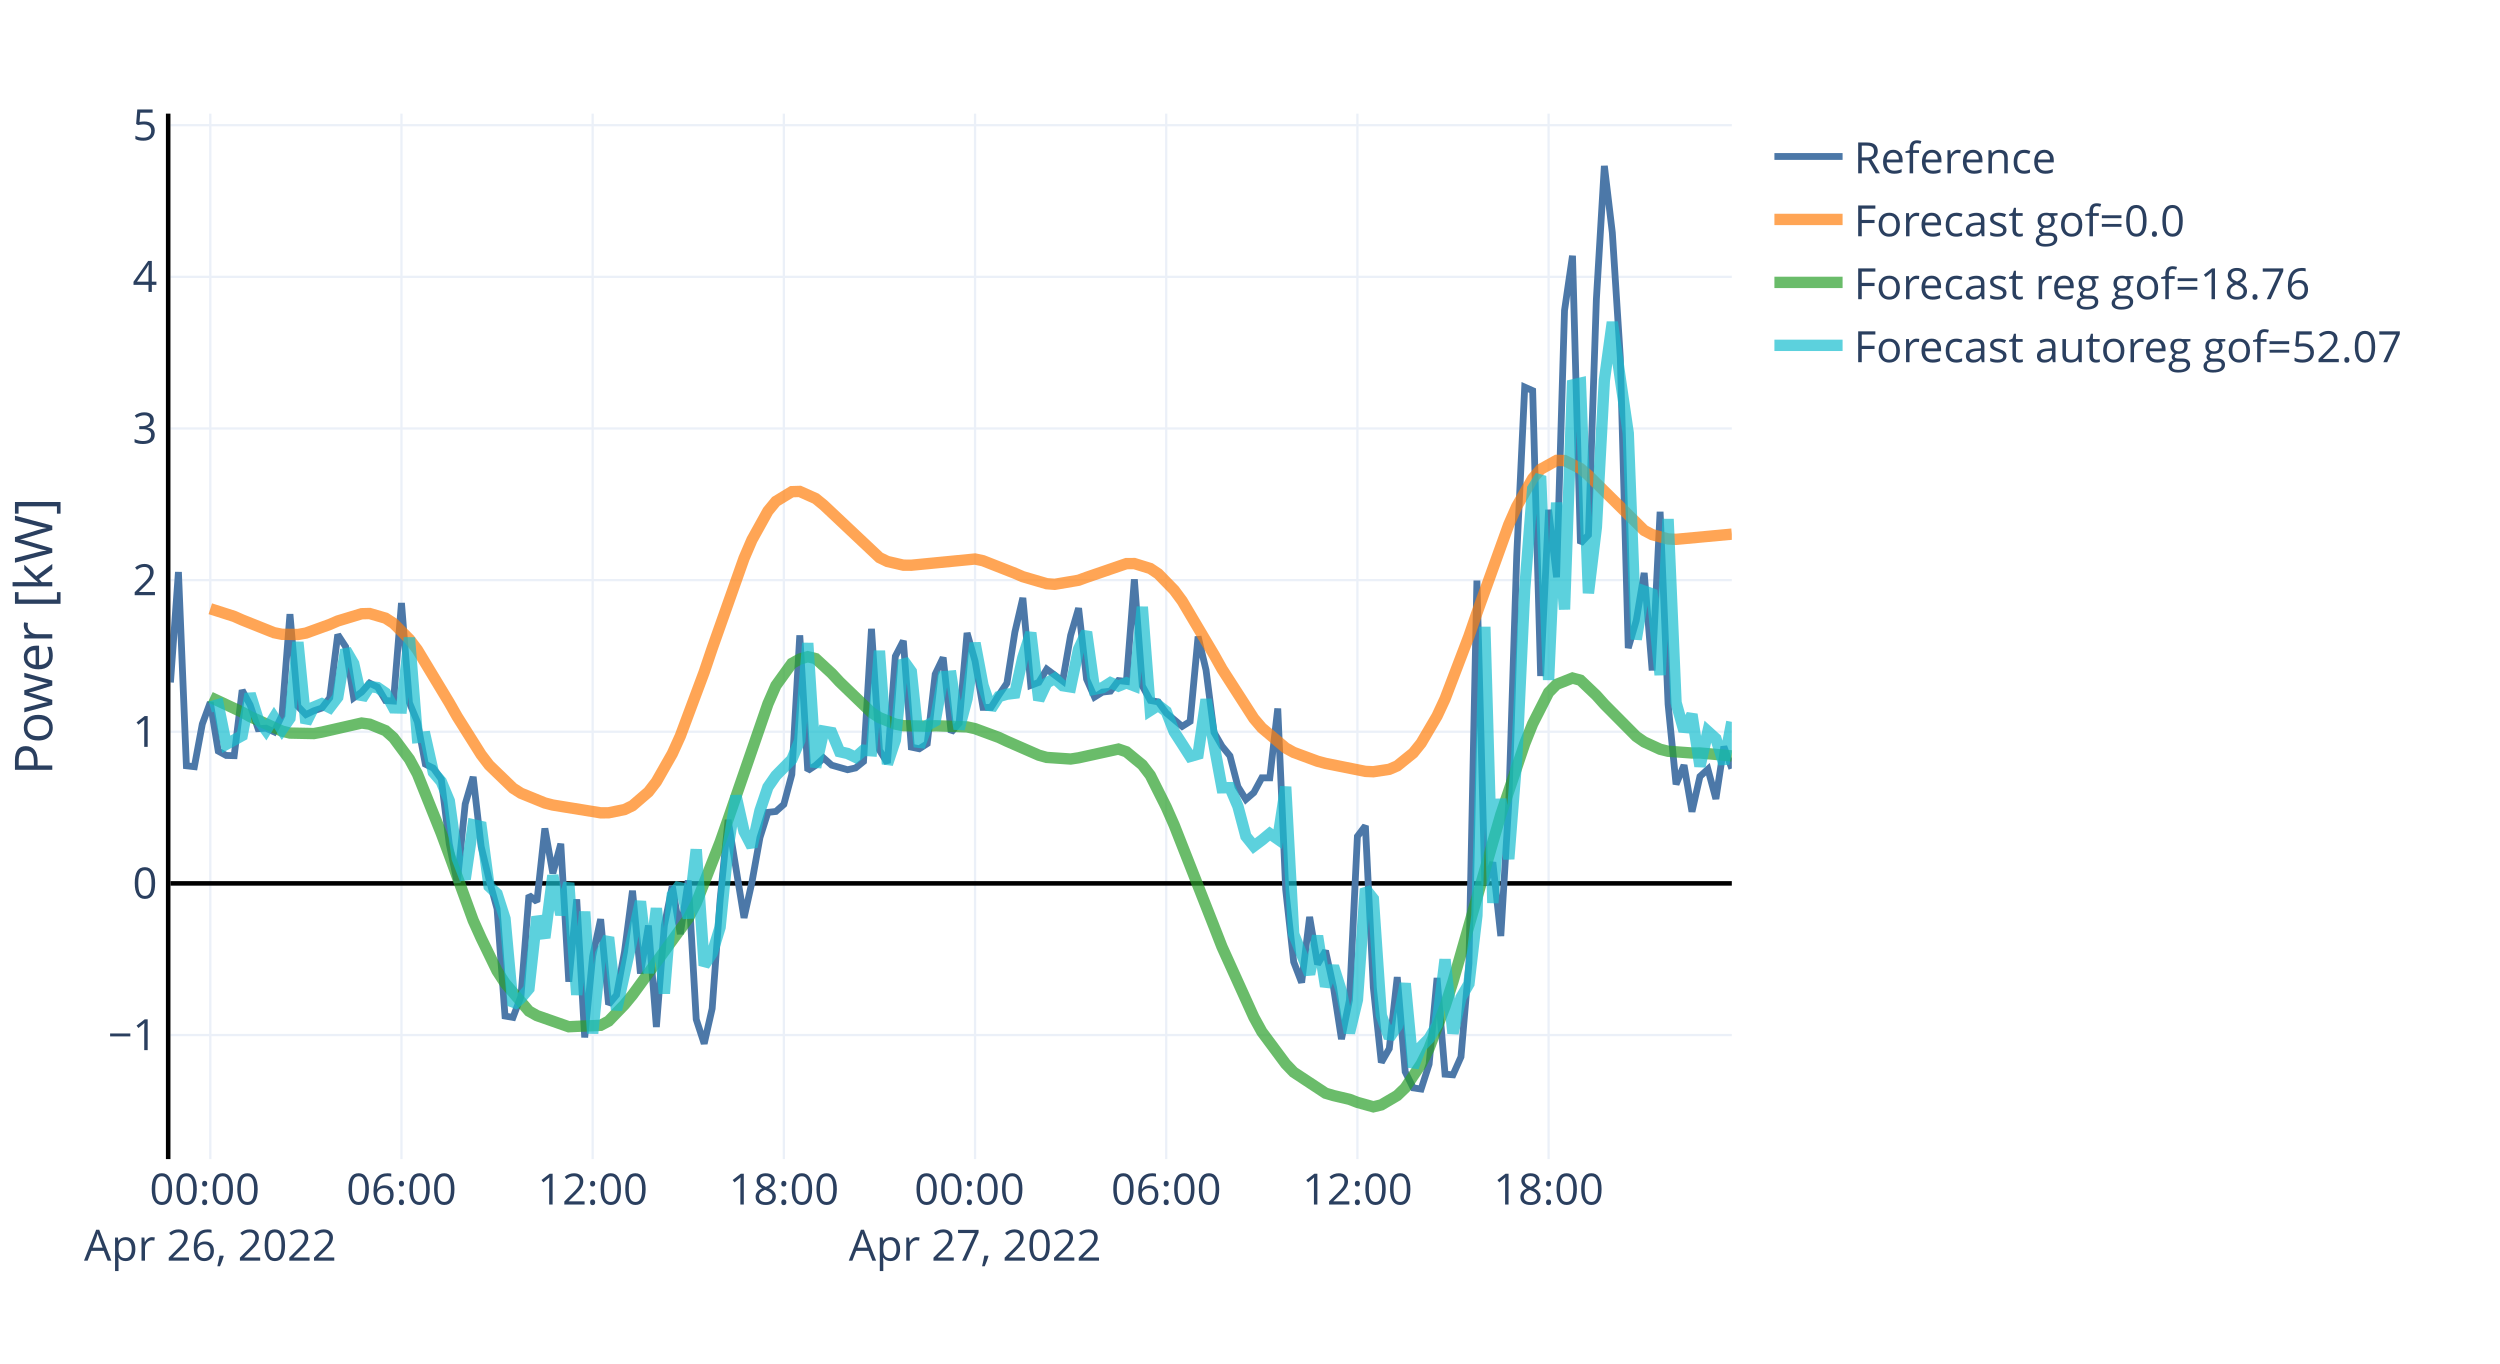
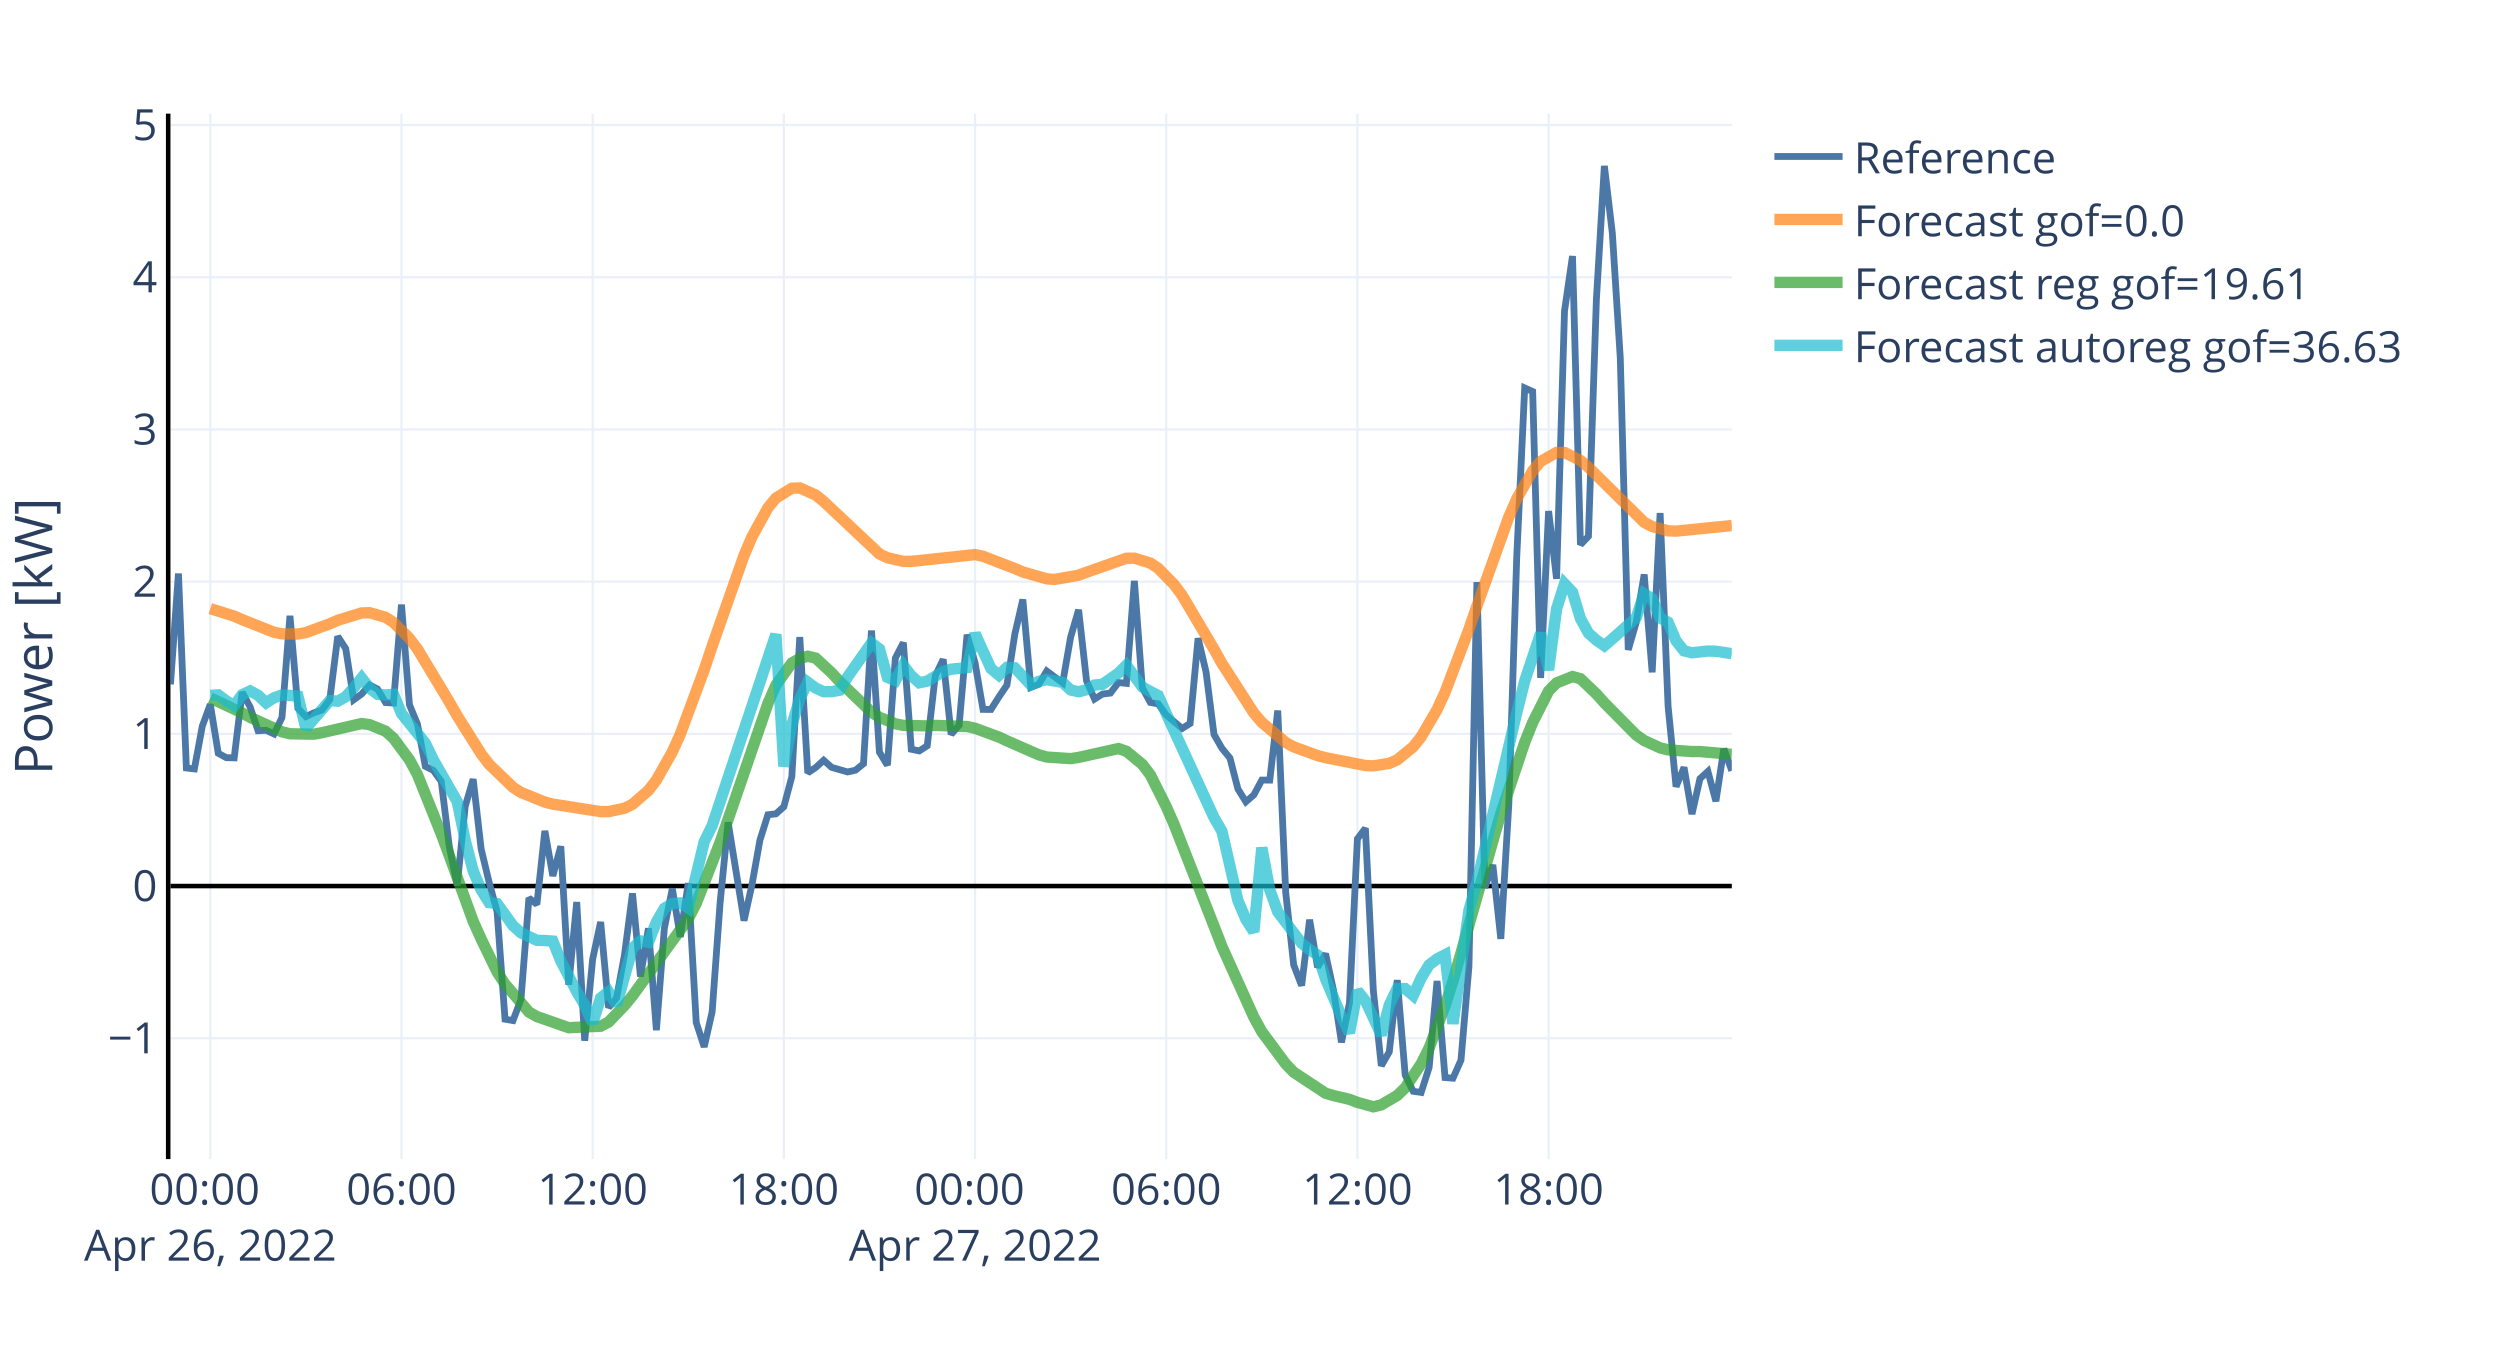
<svg xmlns="http://www.w3.org/2000/svg" class="main-svg" width="1100" height="600" viewBox="0 0 1100 600">
  <rect x="0" y="0" width="1100" height="600" style="fill: rgb(255, 255, 255); fill-opacity: 1;" />
-   <defs id="defs-ba5c24">
+   <defs id="defs-9b7481">
    <g class="clips">
-       <clipPath id="clipba5c24xyplot" class="plotclip">
+       <clipPath id="clip9b7481xyplot" class="plotclip">
        <rect width="687" height="460" />
      </clipPath>
-       <clipPath class="axesclip" id="clipba5c24x">
+       <clipPath class="axesclip" id="clip9b7481x">
        <rect x="75" y="0" width="687" height="600" />
      </clipPath>
-       <clipPath class="axesclip" id="clipba5c24y">
+       <clipPath class="axesclip" id="clip9b7481y">
        <rect x="0" y="50" width="1100" height="460" />
      </clipPath>
-       <clipPath class="axesclip" id="clipba5c24xy">
+       <clipPath class="axesclip" id="clip9b7481xy">
        <rect x="75" y="50" width="687" height="460" />
      </clipPath>
    </g>
    <g class="gradients" />
    <g class="patterns" />
  </defs>
  <g class="bglayer" />
  <g class="layer-below">
    <g class="imagelayer" />
    <g class="shapelayer" />
  </g>
  <g class="cartesianlayer">
    <g class="subplot xy">
      <g class="layer-subplot">
        <g class="shapelayer" />
        <g class="imagelayer" />
      </g>
      <g class="gridlayer">
        <g class="x">
          <path class="xgrid crisp" transform="translate(92.53,0)" d="M0,50v460" style="stroke: rgb(235, 240, 248); stroke-opacity: 1; stroke-width: 1px;" />
          <path class="xgrid crisp" transform="translate(176.65,0)" d="M0,50v460" style="stroke: rgb(235, 240, 248); stroke-opacity: 1; stroke-width: 1px;" />
          <path class="xgrid crisp" transform="translate(260.77,0)" d="M0,50v460" style="stroke: rgb(235, 240, 248); stroke-opacity: 1; stroke-width: 1px;" />
          <path class="xgrid crisp" transform="translate(344.89,0)" d="M0,50v460" style="stroke: rgb(235, 240, 248); stroke-opacity: 1; stroke-width: 1px;" />
          <path class="xgrid crisp" transform="translate(429.02,0)" d="M0,50v460" style="stroke: rgb(235, 240, 248); stroke-opacity: 1; stroke-width: 1px;" />
          <path class="xgrid crisp" transform="translate(513.14,0)" d="M0,50v460" style="stroke: rgb(235, 240, 248); stroke-opacity: 1; stroke-width: 1px;" />
          <path class="xgrid crisp" transform="translate(597.26,0)" d="M0,50v460" style="stroke: rgb(235, 240, 248); stroke-opacity: 1; stroke-width: 1px;" />
          <path class="xgrid crisp" transform="translate(681.38,0)" d="M0,50v460" style="stroke: rgb(235, 240, 248); stroke-opacity: 1; stroke-width: 1px;" />
        </g>
        <g class="y">
-           <path class="ygrid crisp" transform="translate(0,455.42)" d="M75,0h687" style="stroke: rgb(235, 240, 248); stroke-opacity: 1; stroke-width: 1px;" />
-           <path class="ygrid crisp" transform="translate(0,321.97)" d="M75,0h687" style="stroke: rgb(235, 240, 248); stroke-opacity: 1; stroke-width: 1px;" />
-           <path class="ygrid crisp" transform="translate(0,255.25)" d="M75,0h687" style="stroke: rgb(235, 240, 248); stroke-opacity: 1; stroke-width: 1px;" />
-           <path class="ygrid crisp" transform="translate(0,188.53)" d="M75,0h687" style="stroke: rgb(235, 240, 248); stroke-opacity: 1; stroke-width: 1px;" />
-           <path class="ygrid crisp" transform="translate(0,121.81)" d="M75,0h687" style="stroke: rgb(235, 240, 248); stroke-opacity: 1; stroke-width: 1px;" />
-           <path class="ygrid crisp" transform="translate(0,55.08)" d="M75,0h687" style="stroke: rgb(235, 240, 248); stroke-opacity: 1; stroke-width: 1px;" />
+           <path class="ygrid crisp" transform="translate(0,456.83)" d="M75,0h687" style="stroke: rgb(235, 240, 248); stroke-opacity: 1; stroke-width: 1px;" />
+           <path class="ygrid crisp" transform="translate(0,322.89)" d="M75,0h687" style="stroke: rgb(235, 240, 248); stroke-opacity: 1; stroke-width: 1px;" />
+           <path class="ygrid crisp" transform="translate(0,255.92)" d="M75,0h687" style="stroke: rgb(235, 240, 248); stroke-opacity: 1; stroke-width: 1px;" />
+           <path class="ygrid crisp" transform="translate(0,188.95)" d="M75,0h687" style="stroke: rgb(235, 240, 248); stroke-opacity: 1; stroke-width: 1px;" />
+           <path class="ygrid crisp" transform="translate(0,121.99)" d="M75,0h687" style="stroke: rgb(235, 240, 248); stroke-opacity: 1; stroke-width: 1px;" />
+           <path class="ygrid crisp" transform="translate(0,55.02)" d="M75,0h687" style="stroke: rgb(235, 240, 248); stroke-opacity: 1; stroke-width: 1px;" />
        </g>
      </g>
      <g class="zerolinelayer">
-         <path class="yzl zl crisp" transform="translate(0,388.69)" d="M75,0h687" style="stroke: rgb(0, 0, 0); stroke-opacity: 1; stroke-width: 2px;" />
+         <path class="yzl zl crisp" transform="translate(0,389.86)" d="M75,0h687" style="stroke: rgb(0, 0, 0); stroke-opacity: 1; stroke-width: 2px;" />
      </g>
      <path class="xlines-below" />
      <path class="ylines-below" />
      <g class="overlines-below" />
      <g class="xaxislayer-below" />
      <g class="yaxislayer-below" />
      <g class="overaxes-below" />
-       <g class="plot" transform="translate(75,50)" clip-path="url(#clipba5c24xyplot)">
+       <g class="plot" transform="translate(75,50)" clip-path="url(#clip9b7481xyplot)">
        <g class="scatterlayer mlayer">
-           <g class="trace scatter trace88eb52" style="stroke-miterlimit: 2; opacity: 1;">
-             <g class="fills" />
-             <g class="errorbars" />
-             <g class="lines">
-               <path class="js-line" d="M0,250.28L3.51,201.69L7.01,286.94L10.52,287.34L14.02,268.57L17.53,259.04L21.03,280.48L24.54,282.4L28.04,282.5L31.55,253.7L35.05,260.18L38.56,270.62L42.06,270.41L45.57,272.01L49.07,264.82L52.58,220.23L56.08,260.76L59.59,264.43L63.09,262.75L66.6,261.56L70.1,257.01L73.61,229.25L77.11,234.61L80.62,257.04L84.12,254.52L87.63,250.57L91.13,252.33L94.64,258.24L98.14,258.47L101.65,215.32L105.15,259.2L108.66,267.67L112.16,286.24L115.67,287.98L119.17,292.84L122.68,321.3L126.18,338.36L129.69,303.77L133.19,291.83L136.7,322.45L140.2,336.99L143.71,349.89L147.21,397.05L150.72,397.66L154.22,388.38L157.73,343.94L161.23,346.72L164.74,314.51L168.24,334.26L171.75,321.26L175.26,381.95L178.76,345.7L182.27,406.48L185.77,370.74L189.28,354.44L192.78,391.95L196.29,387.77L199.79,368.75L203.3,341.91L206.8,378.37L210.31,357.23L213.81,401.88L217.32,357.16L220.82,339.79L224.33,361L227.83,337.43L231.34,398.51L234.84,409.21L238.35,393.76L241.85,345.97L245.36,310.74L252.37,353.85L255.87,338.07L259.38,318.53L262.88,307.44L266.39,307.05L269.89,303.93L273.4,290.78L276.9,229.55L280.41,289.05L283.91,286.74L287.42,283.55L290.92,286.67L297.93,288.68L301.44,287.9L304.94,285.07L308.45,226.69L311.95,280L315.46,285.73L318.96,238.75L322.47,231.97L325.97,278.73L329.48,279.46L332.98,277.2L336.49,246.63L339.99,239.32L343.5,272.21L347.01,268.18L350.51,228.5L354.02,240.87L357.52,261.26L361.03,261.28L364.53,255.76L368.04,250.6L371.54,228.18L375.05,213.08L378.55,251.58L382.06,250.26L385.56,244.43L392.57,249.66L396.08,229.55L399.58,217.6L403.09,248.78L406.59,256.71L410.1,254.52L413.6,254.11L417.11,249.46L420.61,249.86L424.12,204.91L427.62,251.78L431.13,258.2L434.63,258.84L438.14,263.72L445.15,269.61L448.65,267.42L452.16,230.07L455.66,244.86L459.17,272.27L462.67,278.32L466.18,282.59L469.68,296.12L473.19,301.77L476.69,298.73L480.2,292.24L483.7,292.26L487.21,261.74L490.71,341.48L494.22,373.26L497.72,382.33L501.23,353.45L504.73,374.28L508.24,368.34L511.74,384.4L515.25,407.21L518.76,390.03L522.26,318L525.77,313.37L529.27,384.49L532.78,417.48L536.28,411.38L539.79,379.92L543.29,421.59L546.8,428.67L550.3,429.18L553.81,418.25L557.31,380.31L560.82,422.64L564.32,422.92L567.83,415.02L571.33,373.99L574.84,205.44L578.34,339.37L581.85,329.41L585.35,361.85L588.86,303.2L592.36,194.5L595.87,120.34L599.37,121.89L602.88,247.45L606.38,174.31L609.89,203.99L613.39,86.6L616.9,62.53L620.4,189.06L623.91,185.39L627.41,81.63L630.92,23L634.42,52.37L637.93,107.29L641.43,235.14L644.94,223.09L648.44,202.09L651.95,245L655.45,175.18L658.96,259.87L662.46,295.11L665.97,286.67L669.47,307.14L672.98,291.63L676.48,288.45L679.99,301.52L683.49,278.5L687,288.16" style="vector-effect: non-scaling-stroke; fill: none; stroke: rgb(76, 120, 168); stroke-opacity: 1; stroke-width: 3px; opacity: 1;" />
-             </g>
-             <g class="points" />
-             <g class="text" />
-           </g>
-           <g class="trace scatter tracec58c56" style="stroke-miterlimit: 2; opacity: 1;">
-             <g class="fills" />
-             <g class="errorbars" />
-             <g class="lines">
-               <path class="js-line" d="M17.53,217.85L28.04,221.22L31.55,222.78L45.57,228.38L49.07,229.09L56.08,229.18L59.59,228.56L70.1,224.76L73.61,223.23L84.12,220.04L87.63,219.95L94.64,221.99L98.14,224.26L105.15,231.28L108.66,235.94L122.68,259.19L126.18,265.34L136.7,282.04L140.2,286.63L150.72,296.79L154.22,299.03L164.74,303.32L168.24,304.22L189.28,307.65L192.78,307.63L199.79,306.2L203.3,304.5L210.31,298.46L213.81,293.93L220.82,281.61L224.33,273.87L234.84,245.72L238.35,235.33L252.37,195.66L255.87,187.52L262.88,174.88L266.39,170.61L273.4,166.34L276.9,166.23L283.91,169.37L287.42,172.23L311.95,195.34L315.46,197.05L322.47,198.67L325.97,198.7L354.02,195.97L357.52,196.72L371.54,202.23L375.05,203.75L385.56,206.83L389.07,207.1L399.58,205.31L403.09,204.02L420.61,198L424.12,197.97L431.13,200.14L434.63,202.48L441.64,209.67L445.15,214.41L459.17,238.08L462.67,244.35L476.69,266.14L480.2,270.27L490.71,279.12L494.22,281.06L504.73,284.95L508.24,285.89L525.77,289.41L529.27,289.57L536.28,288.5L539.79,286.99L546.8,281.33L550.3,276.98L557.31,265.04L560.82,257.49L571.33,229.91L574.84,219.72L588.86,180.8L592.36,172.85L599.37,160.57L602.88,156.48L609.89,152.58L613.39,152.65L620.4,156.13L623.91,159.16L648.44,183.39L651.95,185.24L658.96,187.14L662.46,187.31L687,185.02" style="vector-effect: non-scaling-stroke; fill: none; stroke: rgb(255, 127, 14); stroke-opacity: 0.7; stroke-width: 5px; opacity: 1;" />
-             </g>
-             <g class="points" />
-             <g class="text" />
-           </g>
-           <g class="trace scatter traceed1364" style="stroke-miterlimit: 2; opacity: 1;">
-             <g class="fills" />
-             <g class="errorbars" />
-             <g class="lines">
-               <path class="js-line" d="M17.53,256.77L31.55,263.35L35.05,265.3L49.07,271.69L52.58,272.55L63.09,272.77L66.6,272.13L84.12,268.13L87.63,268.63L94.64,271.49L98.14,274.61L105.15,284.05L108.66,290.54L119.17,316.7L122.68,326.16L133.19,354.96L136.7,362.75L143.71,377.21L147.21,382.58L157.73,394.88L161.23,396.86L175.26,401.77L178.76,401.6L189.28,401.14L192.78,399.29L199.79,392.02L203.3,387.76L227.83,354.1L231.34,347.33L241.85,320.52L245.36,310.51L262.88,259.71L266.39,251.66L273.4,241.92L276.9,239.98L280.41,238.95L283.91,239.8L290.92,246.25L294.43,250.03L308.45,263.52L311.95,265.75L318.96,268.61L322.47,269.31L332.98,269.53L336.49,269.33L350.51,269.84L354.02,270.61L364.53,274.49L368.04,276.14L382.06,282.28L385.56,283.26L396.08,283.97L399.58,283.44L417.11,279.59L420.61,280.78L427.62,286.55L431.13,291.14L438.14,305.11L441.64,313.06L459.17,357.63L462.67,366.6L476.69,397.57L480.2,403.97L490.71,418.11L494.22,421.77L508.24,431.01L511.74,432.05L518.76,433.7L522.26,435.04L529.27,437L532.78,436.15L539.79,432.03L543.29,428.67L550.3,418.17L553.81,411.21L560.82,392.78L564.32,381.85L581.85,320.52L585.35,308.46L595.87,277.24L599.37,268.5L606.38,254.7L609.89,251.13L616.9,248.34L620.4,249.29L627.41,255.98L630.92,259.9L644.94,274.03L648.44,276.45L655.45,279.67L658.96,280.55L669.47,281.32L672.98,281.31L687,282.59" style="vector-effect: non-scaling-stroke; fill: none; stroke: rgb(44, 160, 44); stroke-opacity: 0.7; stroke-width: 5px; opacity: 1;" />
-             </g>
-             <g class="points" />
-             <g class="text" />
-           </g>
-           <g class="trace scatter trace1a5e91" style="stroke-miterlimit: 2; opacity: 1;">
-             <g class="fills" />
-             <g class="errorbars" />
-             <g class="lines">
-               <path class="js-line" d="M17.53,261.07L21.03,260.05L24.54,277.5L31.55,273.65L35.05,255.28L38.56,266.44L42.06,271.31L45.57,265.67L49.07,271.1L52.58,266.03L56.08,232.54L59.59,268.09L63.09,261.1L66.6,259.64L70.1,261.36L73.61,256.75L77.11,235.95L80.62,241.99L84.12,257.53L87.63,252.09L91.13,252.52L94.64,254.94L98.14,261.46L101.65,261.54L105.15,230.59L108.66,274.52L112.16,274.23L115.67,289.83L119.17,293.93L122.68,302.35L126.18,327.68L129.69,336.86L133.19,312.91L136.7,313.68L140.2,340L143.71,343.27L147.21,354.21L150.72,392.37L154.22,389.19L157.73,385.02L161.23,353.37L164.74,362.63L168.24,335.21L171.75,352.46L175.26,338.53L178.76,387.73L182.27,351.12L185.77,404.7L189.28,369.6L192.78,362.45L196.29,394.31L206.8,346.63L210.31,378.12L213.81,349.63L217.32,387.15L220.82,343.78L224.33,339.18L227.83,353.88L231.34,323.74L234.84,374.82L238.35,369.41L241.85,357.98L245.36,322.96L248.86,300.19L252.37,315.81L255.87,322.57L259.38,306.7L262.88,296.34L266.39,291.28L273.4,284.17L276.9,275.8L280.41,232.97L283.91,287.58L287.42,271.71L290.92,272.32L294.43,280.74L297.93,281.53L301.44,283.21L304.94,280.1L308.45,280.35L311.95,236.36L315.46,286.2L318.96,275.63L322.47,240.52L325.97,245.47L329.48,278.56L332.98,269.15L336.49,267.21L339.99,247.76L343.5,247.47L347.01,270.75L350.51,257.42L354.02,232.93L357.52,251.54L361.03,261.91L364.53,256.49L368.04,255.45L371.54,255.02L375.05,239.31L378.55,228.43L382.06,258.03L385.56,250.51L389.07,248.5L392.57,251.71L396.08,252.27L399.58,235.59L403.09,228.1L406.59,253.27L410.1,252.59L413.6,250.36L417.11,251.88L420.61,250.45L424.12,251.8L427.62,217.05L431.13,262.58L434.63,260.35L438.14,263.04L441.64,271.95L445.15,277.38L448.65,282.84L452.16,281.83L455.66,257.77L459.17,277.68L462.67,296.63L466.18,296.57L469.68,304.77L473.19,317.97L476.69,322.31L480.2,319.69L483.7,316.79L487.21,319.23L490.71,296.19L494.22,360.99L501.23,378.63L504.73,361.81L508.24,384.02L511.74,375.15L515.25,386.27L518.76,404.48L522.26,389.94L525.77,341.08L529.27,345.48L532.78,396.73L536.28,406.63L539.79,401.46L543.29,382.71L546.8,419.59L550.3,410.52L553.81,406.94L557.31,400.91L560.82,372.15L564.32,404.68L567.83,388.93L571.33,382.89L574.84,352.79L578.34,225.8L581.85,347.29L585.35,301.59L588.86,327.97L592.36,283.7L595.87,209.38L599.37,165L602.88,159.46L606.38,249.17L609.89,171.15L613.39,218.16L616.9,119.39L620.4,118.59L623.91,211.02L627.41,181.95L630.92,117.34L634.42,91.73L637.93,116.62L641.43,140.56L644.94,231.34L648.44,210.08L651.95,211.33L655.45,247L658.96,178.38L662.46,259.1L665.97,271.67L669.47,264.35L672.98,287.18L676.48,271.81L679.99,275L683.49,286.06L687,267.61" style="vector-effect: non-scaling-stroke; fill: none; stroke: rgb(23, 190, 207); stroke-opacity: 0.7; stroke-width: 5px; opacity: 1;" />
+           <g class="trace scatter tracebe9b9e" style="stroke-miterlimit: 2; opacity: 1;">
+             <g class="fills" />
+             <g class="errorbars" />
+             <g class="lines">
+               <path class="js-line" d="M0,251.12L3.51,202.35L7.01,287.91L10.52,288.32L14.02,269.48L17.53,259.91L21.03,281.43L24.54,283.36L28.04,283.46L31.55,254.55L35.05,261.05L38.56,271.53L42.06,271.32L45.57,272.93L49.07,265.71L52.58,220.96L56.08,261.64L59.59,265.32L63.09,263.64L66.6,262.44L70.1,257.87L73.61,230.01L77.11,235.39L80.62,257.91L84.12,255.37L87.63,251.41L91.13,253.18L94.64,259.11L98.14,259.34L101.65,216.03L105.15,260.07L108.66,268.57L112.16,287.21L115.67,288.96L119.17,293.84L122.68,322.41L126.18,339.53L129.69,304.8L133.19,292.82L136.7,323.56L140.2,338.15L143.71,351.09L147.21,398.44L150.72,399.05L154.22,389.74L157.73,345.13L161.23,347.92L164.74,315.59L168.24,335.41L171.75,322.36L175.26,383.27L178.76,346.9L182.27,407.9L185.77,372.02L189.28,355.67L192.78,393.31L196.29,389.11L199.79,370.02L203.3,343.09L206.8,379.68L210.31,358.47L213.81,403.28L217.32,358.4L220.82,340.97L224.33,362.25L227.83,338.6L231.34,399.9L234.84,410.63L238.35,395.13L241.85,347.16L245.36,311.81L252.37,355.08L255.87,339.24L259.38,319.63L262.88,308.49L266.39,308.1L269.89,304.97L273.4,291.77L276.9,230.32L280.41,290.04L283.91,287.71L287.42,284.52L290.92,287.64L297.93,289.66L301.44,288.88L304.94,286.04L308.45,227.44L311.95,280.95L315.46,286.7L318.96,239.55L322.47,232.75L325.97,279.68L329.48,280.41L332.98,278.14L336.49,247.46L339.99,240.12L343.5,273.13L347.01,269.08L350.51,229.26L354.02,241.68L357.52,262.14L361.03,262.16L364.53,256.62L368.04,251.44L371.54,228.94L375.05,213.78L378.55,252.43L382.06,251.1L385.56,245.25L392.57,250.5L396.08,230.32L399.58,218.32L403.09,249.61L406.59,257.58L410.1,255.37L413.6,254.96L417.11,250.3L420.61,250.69L424.12,205.58L427.62,252.62L431.13,259.07L434.63,259.71L438.14,264.61L445.15,270.52L448.65,268.32L452.16,230.84L455.66,245.68L459.17,273.2L462.67,279.27L466.18,283.55L469.68,297.13L473.19,302.8L476.69,299.75L480.2,293.23L483.7,293.25L487.21,262.63L490.71,342.66L494.22,374.56L497.72,383.66L501.23,354.67L504.73,375.58L508.24,369.62L511.74,385.73L515.25,408.63L518.76,391.39L522.26,319.09L525.77,314.45L529.27,385.83L532.78,418.94L536.28,412.81L539.79,381.24L543.29,423.06L546.8,430.17L550.3,430.68L553.81,419.71L557.31,381.63L560.82,424.12L564.32,424.4L567.83,416.47L571.33,375.29L574.84,206.12L578.34,340.54L581.85,330.55L585.35,363.1L588.86,304.23L592.36,195.13L595.87,120.7L599.37,122.26L602.88,248.28L606.38,174.87L609.89,204.66L613.39,86.83L616.9,62.67L620.4,189.67L623.91,185.99L627.41,81.84L630.92,23L634.42,52.48L637.93,107.6L641.43,235.93L644.94,223.83L648.44,202.75L651.95,245.82L655.45,175.74L658.96,260.74L662.46,296.12L665.97,287.64L669.47,308.19L672.98,292.62L676.48,289.43L679.99,302.55L683.49,279.45L687,289.14" style="vector-effect: non-scaling-stroke; fill: none; stroke: rgb(76, 120, 168); stroke-opacity: 1; stroke-width: 3px; opacity: 1;" />
+             </g>
+             <g class="points" />
+             <g class="text" />
+           </g>
+           <g class="trace scatter trace0f761a" style="stroke-miterlimit: 2; opacity: 1;">
+             <g class="fills" />
+             <g class="errorbars" />
+             <g class="lines">
+               <path class="js-line" d="M17.53,217.79L28.04,221.1L31.55,222.65L45.57,228.2L49.07,228.9L56.08,228.97L59.59,228.33L70.1,224.48L73.61,222.94L84.12,219.69L87.63,219.59L94.64,221.61L98.14,223.87L105.15,230.89L108.66,235.54L122.68,258.82L126.18,264.98L136.7,281.69L140.2,286.28L150.72,296.43L154.22,298.67L164.74,302.92L168.24,303.81L189.28,307.13L192.78,307.1L199.79,305.62L203.3,303.89L210.31,297.8L213.81,293.23L220.82,280.83L224.33,273.04L234.84,244.72L238.35,234.28L252.37,194.38L255.87,186.19L262.88,173.45L266.39,169.15L273.4,164.82L276.9,164.69L283.91,167.8L287.42,170.65L311.95,193.73L315.46,195.42L322.47,197L325.97,197.01L354.02,194.03L357.52,194.76L371.54,200.17L375.05,201.67L385.56,204.69L389.07,204.94L399.58,203.09L403.09,201.78L420.61,195.64L424.12,195.6L431.13,197.74L434.63,200.07L441.64,207.24L445.15,211.98L459.17,235.66L462.67,241.93L476.69,263.74L480.2,267.86L490.71,276.7L494.22,278.62L504.73,282.47L508.24,283.39L525.77,286.83L529.27,286.98L536.28,285.87L539.79,284.33L546.8,278.61L550.3,274.23L557.31,262.22L560.82,254.62L571.33,226.89L574.84,216.64L588.86,177.5L592.36,169.51L599.37,157.15L602.88,153.03L609.89,149.07L613.39,149.12L620.4,152.59L623.91,155.61L648.44,179.84L651.95,181.68L658.96,183.55L662.46,183.7L687,181.23" style="vector-effect: non-scaling-stroke; fill: none; stroke: rgb(255, 127, 14); stroke-opacity: 0.7; stroke-width: 5px; opacity: 1;" />
+             </g>
+             <g class="points" />
+             <g class="text" />
+           </g>
+           <g class="trace scatter tracee5981f" style="stroke-miterlimit: 2; opacity: 1;">
+             <g class="fills" />
+             <g class="errorbars" />
+             <g class="lines">
+               <path class="js-line" d="M17.53,257.1L31.55,263.67L35.05,265.62L49.07,272L52.58,272.85L63.09,273.05L66.6,272.41L84.12,268.35L87.63,268.85L94.64,271.71L98.14,274.83L105.15,284.28L108.66,290.78L119.17,317L122.68,326.47L133.19,355.33L136.7,363.13L143.71,377.62L147.21,383L157.73,395.3L161.23,397.29L175.26,402.2L178.76,402.02L189.28,401.55L192.78,399.7L199.79,392.41L203.3,388.14L227.83,354.31L231.34,347.5L241.85,320.57L245.36,310.52L262.88,259.54L266.39,251.47L273.4,241.71L276.9,239.76L280.41,238.74L283.91,239.58L290.92,246.05L294.43,249.85L308.45,263.38L311.95,265.62L318.96,268.48L322.47,269.18L332.98,269.39L336.49,269.18L350.51,269.67L354.02,270.44L364.53,274.32L368.04,275.97L382.06,282.11L385.56,283.09L396.08,283.8L399.58,283.26L417.11,279.37L420.61,280.55L427.62,286.31L431.13,290.91L438.14,304.89L441.64,312.86L459.17,357.51L462.67,366.51L476.69,397.55L480.2,403.96L490.71,418.12L494.22,421.78L508.24,431.02L511.74,432.06L518.76,433.71L522.26,435.05L529.27,437L532.78,436.14L539.79,432.01L543.29,428.63L550.3,418.09L553.81,411.1L560.82,392.62L564.32,381.65L581.85,320.1L585.35,307.99L595.87,276.67L599.37,267.9L606.38,254.06L609.89,250.48L616.9,247.68L620.4,248.64L627.41,255.33L630.92,259.26L644.94,273.43L648.44,275.85L655.45,279.06L658.96,279.94L669.47,280.69L672.98,280.67L687,281.91" style="vector-effect: non-scaling-stroke; fill: none; stroke: rgb(44, 160, 44); stroke-opacity: 0.7; stroke-width: 5px; opacity: 1;" />
+             </g>
+             <g class="points" />
+             <g class="text" />
+           </g>
+           <g class="trace scatter traced2cf53" style="stroke-miterlimit: 2; opacity: 1;">
+             <g class="fills" />
+             <g class="errorbars" />
+             <g class="lines">
+               <path class="js-line" d="M17.53,255.98L21.03,255.74L24.54,258.37L28.04,260.53L31.55,255.66L35.05,254.01L38.56,255.91L42.06,259.24L45.57,257.02L49.07,255.78L52.58,255.98L56.08,256.34L59.59,270.4L70.1,258.24L73.61,258.53L77.11,256.57L80.62,252.69L84.12,248.32L87.63,252.77L91.13,255.5L94.64,255.79L98.14,255.51L101.65,263.93L112.16,277.06L115.67,284.31L126.18,302.71L129.69,319.73L133.19,333.19L136.7,341.56L140.2,347.14L143.71,347.58L150.72,357.3L154.22,360.45L161.23,363.73L164.74,363.84L168.24,364.08L171.75,372.83L178.76,386.35L182.27,392.27L185.77,400.2L189.28,389.11L192.78,386.38L196.29,392.07L203.3,367.22L206.8,363.99L210.31,364.61L213.81,355.7L217.32,349.64L220.82,347.56L224.33,347.27L227.83,349.54L234.84,320.39L238.35,313.26L266.39,229.11L269.89,287.23L273.4,269.01L276.9,257.54L280.41,250.18L283.91,252.75L287.42,254.36L290.92,254.33L294.43,253.71L297.93,247.86L308.45,232.92L311.95,235.55L315.46,248.02L318.96,249.46L322.47,242.72L325.97,247.31L329.48,250.42L332.98,249.7L339.99,245.5L343.5,244.44L350.51,243.74L354.02,228.79L361.03,244.16L364.53,247.06L368.04,243.66L371.54,243.84L378.55,251.36L382.06,249.78L385.56,249.06L389.07,249.66L392.57,250.29L396.08,253.59L399.58,254.37L403.09,253.47L406.59,251.41L410.1,251.09L417.11,246.18L420.61,242.7L427.62,252.27L431.13,254.24L434.63,256.03L438.14,263.95L459.17,309.75L462.67,315.77L469.68,346.24L473.19,354.51L476.69,359.95L480.2,322.97L483.7,341.52L487.21,351.2L497.72,365.03L501.23,367.84L504.73,370.2L508.24,380.72L515.25,397.16L518.76,404.45L522.26,385.98L525.77,390.34L532.78,405.35L536.28,392.24L539.79,384.91L543.29,385.01L546.8,388.01L550.3,380.31L553.81,374.56L557.31,371.91L560.82,370.1L564.32,400.44L571.33,350.5L574.84,338.23L592.36,263.58L595.87,249.68L602.88,228.65L606.38,244.76L609.89,217.94L613.39,206.85L616.9,210.55L620.4,222.16L623.91,228.56L627.41,231.66L630.92,234.12L634.42,231.12L644.94,221.76L648.44,211.22L651.95,213.41L655.45,221.91L658.96,223.8L662.46,231.96L665.97,236.37L669.47,237.22L676.48,236.45L679.99,236.55L687,237.6" style="vector-effect: non-scaling-stroke; fill: none; stroke: rgb(23, 190, 207); stroke-opacity: 0.7; stroke-width: 5px; opacity: 1;" />
            </g>
            <g class="points" />
            <g class="text" />
          </g>
        </g>
      </g>
      <g class="overplot" />
      <path class="xlines-above crisp" d="M0,0" style="fill: none;" />
      <path class="ylines-above crisp" d="M74,50V510" style="fill: none; stroke-width: 2px; stroke: rgb(0, 0, 0); stroke-opacity: 1;" />
      <g class="overlines-above" />
      <g class="xaxislayer-above">
        <g class="xtick">
          <text text-anchor="middle" x="0" y="530" transform="translate(92.53,0)" style="font-family: 'Open Sans', verdana, arial, sans-serif; font-size: 19px; fill: rgb(42, 63, 95); fill-opacity: 1; white-space: pre; opacity: 1;">
            <tspan class="line" dy="0em" x="0" y="530">00:00</tspan>
            <tspan class="line" dy="1.3em" x="0" y="530">Apr 26, 2022</tspan>
          </text>
        </g>
        <g class="xtick">
          <text text-anchor="middle" x="0" y="530" style="font-family: 'Open Sans', verdana, arial, sans-serif; font-size: 19px; fill: rgb(42, 63, 95); fill-opacity: 1; white-space: pre; opacity: 1;" transform="translate(176.65,0)">06:00</text>
        </g>
        <g class="xtick">
          <text text-anchor="middle" x="0" y="530" style="font-family: 'Open Sans', verdana, arial, sans-serif; font-size: 19px; fill: rgb(42, 63, 95); fill-opacity: 1; white-space: pre; opacity: 1;" transform="translate(260.77,0)">12:00</text>
        </g>
        <g class="xtick">
          <text text-anchor="middle" x="0" y="530" style="font-family: 'Open Sans', verdana, arial, sans-serif; font-size: 19px; fill: rgb(42, 63, 95); fill-opacity: 1; white-space: pre; opacity: 1;" transform="translate(344.89,0)">18:00</text>
        </g>
        <g class="xtick">
          <text text-anchor="middle" x="0" y="530" style="font-family: 'Open Sans', verdana, arial, sans-serif; font-size: 19px; fill: rgb(42, 63, 95); fill-opacity: 1; white-space: pre; opacity: 1;" transform="translate(429.02,0)">
            <tspan class="line" dy="0em" x="0" y="530">00:00</tspan>
            <tspan class="line" dy="1.3em" x="0" y="530">Apr 27, 2022</tspan>
          </text>
        </g>
        <g class="xtick">
          <text text-anchor="middle" x="0" y="530" style="font-family: 'Open Sans', verdana, arial, sans-serif; font-size: 19px; fill: rgb(42, 63, 95); fill-opacity: 1; white-space: pre; opacity: 1;" transform="translate(513.14,0)">06:00</text>
        </g>
        <g class="xtick">
          <text text-anchor="middle" x="0" y="530" style="font-family: 'Open Sans', verdana, arial, sans-serif; font-size: 19px; fill: rgb(42, 63, 95); fill-opacity: 1; white-space: pre; opacity: 1;" transform="translate(597.26,0)">12:00</text>
        </g>
        <g class="xtick">
          <text text-anchor="middle" x="0" y="530" style="font-family: 'Open Sans', verdana, arial, sans-serif; font-size: 19px; fill: rgb(42, 63, 95); fill-opacity: 1; white-space: pre; opacity: 1;" transform="translate(681.38,0)">18:00</text>
        </g>
      </g>
      <g class="yaxislayer-above">
        <g class="ytick">
-           <text text-anchor="end" x="69.2" y="6.65" transform="translate(0,455.42)" style="font-family: 'Open Sans', verdana, arial, sans-serif; font-size: 19px; fill: rgb(42, 63, 95); fill-opacity: 1; white-space: pre; opacity: 1;">−1</text>
-         </g>
-         <g class="ytick">
-           <text text-anchor="end" x="69.2" y="6.65" style="font-family: 'Open Sans', verdana, arial, sans-serif; font-size: 19px; fill: rgb(42, 63, 95); fill-opacity: 1; white-space: pre; opacity: 1;" transform="translate(0,388.69)">0</text>
-         </g>
-         <g class="ytick">
-           <text text-anchor="end" x="69.2" y="6.65" style="font-family: 'Open Sans', verdana, arial, sans-serif; font-size: 19px; fill: rgb(42, 63, 95); fill-opacity: 1; white-space: pre; opacity: 1;" transform="translate(0,321.97)">1</text>
-         </g>
-         <g class="ytick">
-           <text text-anchor="end" x="69.2" y="6.65" style="font-family: 'Open Sans', verdana, arial, sans-serif; font-size: 19px; fill: rgb(42, 63, 95); fill-opacity: 1; white-space: pre; opacity: 1;" transform="translate(0,255.25)">2</text>
-         </g>
-         <g class="ytick">
-           <text text-anchor="end" x="69.2" y="6.65" style="font-family: 'Open Sans', verdana, arial, sans-serif; font-size: 19px; fill: rgb(42, 63, 95); fill-opacity: 1; white-space: pre; opacity: 1;" transform="translate(0,188.53)">3</text>
-         </g>
-         <g class="ytick">
-           <text text-anchor="end" x="69.2" y="6.65" style="font-family: 'Open Sans', verdana, arial, sans-serif; font-size: 19px; fill: rgb(42, 63, 95); fill-opacity: 1; white-space: pre; opacity: 1;" transform="translate(0,121.81)">4</text>
-         </g>
-         <g class="ytick">
-           <text text-anchor="end" x="69.2" y="6.65" style="font-family: 'Open Sans', verdana, arial, sans-serif; font-size: 19px; fill: rgb(42, 63, 95); fill-opacity: 1; white-space: pre; opacity: 1;" transform="translate(0,55.08)">5</text>
+           <text text-anchor="end" x="69.2" y="6.65" transform="translate(0,456.83)" style="font-family: 'Open Sans', verdana, arial, sans-serif; font-size: 19px; fill: rgb(42, 63, 95); fill-opacity: 1; white-space: pre; opacity: 1;">−1</text>
+         </g>
+         <g class="ytick">
+           <text text-anchor="end" x="69.2" y="6.65" style="font-family: 'Open Sans', verdana, arial, sans-serif; font-size: 19px; fill: rgb(42, 63, 95); fill-opacity: 1; white-space: pre; opacity: 1;" transform="translate(0,389.86)">0</text>
+         </g>
+         <g class="ytick">
+           <text text-anchor="end" x="69.2" y="6.65" style="font-family: 'Open Sans', verdana, arial, sans-serif; font-size: 19px; fill: rgb(42, 63, 95); fill-opacity: 1; white-space: pre; opacity: 1;" transform="translate(0,322.89)">1</text>
+         </g>
+         <g class="ytick">
+           <text text-anchor="end" x="69.2" y="6.65" style="font-family: 'Open Sans', verdana, arial, sans-serif; font-size: 19px; fill: rgb(42, 63, 95); fill-opacity: 1; white-space: pre; opacity: 1;" transform="translate(0,255.92)">2</text>
+         </g>
+         <g class="ytick">
+           <text text-anchor="end" x="69.2" y="6.65" style="font-family: 'Open Sans', verdana, arial, sans-serif; font-size: 19px; fill: rgb(42, 63, 95); fill-opacity: 1; white-space: pre; opacity: 1;" transform="translate(0,188.95)">3</text>
+         </g>
+         <g class="ytick">
+           <text text-anchor="end" x="69.2" y="6.65" style="font-family: 'Open Sans', verdana, arial, sans-serif; font-size: 19px; fill: rgb(42, 63, 95); fill-opacity: 1; white-space: pre; opacity: 1;" transform="translate(0,121.99)">4</text>
+         </g>
+         <g class="ytick">
+           <text text-anchor="end" x="69.2" y="6.65" style="font-family: 'Open Sans', verdana, arial, sans-serif; font-size: 19px; fill: rgb(42, 63, 95); fill-opacity: 1; white-space: pre; opacity: 1;" transform="translate(0,55.02)">5</text>
        </g>
      </g>
      <g class="overaxes-above" />
    </g>
  </g>
  <g class="polarlayer" />
  <g class="ternarylayer" />
  <g class="geolayer" />
  <g class="funnelarealayer" />
  <g class="pielayer" />
  <g class="iciclelayer" />
  <g class="treemaplayer" />
  <g class="sunburstlayer" />
  <g class="glimages" />
-   <defs id="topdefs-ba5c24">
+   <defs id="topdefs-9b7481">
    <g class="clips" />
-     <clipPath id="legendba5c24">
+     <clipPath id="legend9b7481">
      <rect width="314" height="121" x="0" y="0" />
    </clipPath>
  </defs>
  <g class="layer-above">
    <g class="imagelayer" />
    <g class="shapelayer" />
  </g>
  <g class="infolayer">
    <g class="legend" pointer-events="all" transform="translate(775.74,50)">
      <rect class="bg" shape-rendering="crispEdges" style="stroke: rgb(68, 68, 68); stroke-opacity: 1; fill: rgb(255, 255, 255); fill-opacity: 1; stroke-width: 0px;" width="314" height="121" x="0" y="0" />
-       <g class="scrollbox" transform="" clip-path="url(#legendba5c24)">
+       <g class="scrollbox" transform="" clip-path="url(#legend9b7481)">
        <g class="groups" transform="">
          <g class="traces" transform="translate(0,18.85)" style="opacity: 1;">
            <text class="legendtext" text-anchor="start" x="40" y="7.41" style="font-family: 'Open Sans', verdana, arial, sans-serif; font-size: 19px; fill: rgb(42, 63, 95); fill-opacity: 1; white-space: pre;">Reference</text>
            <g class="layers" style="opacity: 1;">
              <g class="legendfill" />
              <g class="legendlines">
                <path class="js-line" d="M5,0h30" style="fill: none; stroke: rgb(76, 120, 168); stroke-opacity: 1; stroke-width: 3px;" />
              </g>
              <g class="legendsymbols">
                <g class="legendpoints" />
              </g>
            </g>
            <rect class="legendtoggle" x="0" y="-13.85" width="308.469" height="27.7" style="fill: rgb(0, 0, 0); fill-opacity: 0;" />
          </g>
        </g>
        <g class="groups" transform="">
          <g class="traces" transform="translate(0,46.55)" style="opacity: 1;">
            <text class="legendtext" text-anchor="start" x="40" y="7.41" style="font-family: 'Open Sans', verdana, arial, sans-serif; font-size: 19px; fill: rgb(42, 63, 95); fill-opacity: 1; white-space: pre;">Forecast gof=0.0</text>
            <g class="layers" style="opacity: 1;">
              <g class="legendfill" />
              <g class="legendlines">
                <path class="js-line" d="M5,0h30" style="fill: none; stroke: rgb(255, 127, 14); stroke-opacity: 0.7; stroke-width: 5px;" />
              </g>
              <g class="legendsymbols">
                <g class="legendpoints" />
              </g>
            </g>
            <rect class="legendtoggle" x="0" y="-13.85" width="308.469" height="27.7" style="fill: rgb(0, 0, 0); fill-opacity: 0;" />
          </g>
        </g>
        <g class="groups" transform="">
          <g class="traces" transform="translate(0,74.25)" style="opacity: 1;">
-             <text class="legendtext" text-anchor="start" x="40" y="7.41" style="font-family: 'Open Sans', verdana, arial, sans-serif; font-size: 19px; fill: rgb(42, 63, 95); fill-opacity: 1; white-space: pre;">Forecast reg gof=18.76</text>
+             <text class="legendtext" text-anchor="start" x="40" y="7.41" style="font-family: 'Open Sans', verdana, arial, sans-serif; font-size: 19px; fill: rgb(42, 63, 95); fill-opacity: 1; white-space: pre;">Forecast reg gof=19.61</text>
            <g class="layers" style="opacity: 1;">
              <g class="legendfill" />
              <g class="legendlines">
                <path class="js-line" d="M5,0h30" style="fill: none; stroke: rgb(44, 160, 44); stroke-opacity: 0.7; stroke-width: 5px;" />
              </g>
              <g class="legendsymbols">
                <g class="legendpoints" />
              </g>
            </g>
            <rect class="legendtoggle" x="0" y="-13.85" width="308.469" height="27.7" style="fill: rgb(0, 0, 0); fill-opacity: 0;" />
          </g>
        </g>
        <g class="groups" transform="">
          <g class="traces" transform="translate(0,101.95)" style="opacity: 1;">
-             <text class="legendtext" text-anchor="start" x="40" y="7.41" style="font-family: 'Open Sans', verdana, arial, sans-serif; font-size: 19px; fill: rgb(42, 63, 95); fill-opacity: 1; white-space: pre;">Forecast autoreg gof=52.07</text>
+             <text class="legendtext" text-anchor="start" x="40" y="7.41" style="font-family: 'Open Sans', verdana, arial, sans-serif; font-size: 19px; fill: rgb(42, 63, 95); fill-opacity: 1; white-space: pre;">Forecast autoreg gof=36.63</text>
            <g class="layers" style="opacity: 1;">
              <g class="legendfill" />
              <g class="legendlines">
                <path class="js-line" d="M5,0h30" style="fill: none; stroke: rgb(23, 190, 207); stroke-opacity: 0.7; stroke-width: 5px;" />
              </g>
              <g class="legendsymbols">
                <g class="legendpoints" />
              </g>
            </g>
            <rect class="legendtoggle" x="0" y="-13.85" width="308.469" height="27.7" style="fill: rgb(0, 0, 0); fill-opacity: 0;" />
          </g>
        </g>
      </g>
      <rect class="scrollbar" rx="20" ry="3" width="0" height="0" style="fill: rgb(128, 139, 164); fill-opacity: 1;" x="0" y="0" />
    </g>
    <g class="g-gtitle" />
    <g class="g-xtitle" />
    <g class="g-ytitle" transform="translate(12.53711,0)">
      <text class="ytitle" transform="rotate(-90,10.4625,280)" x="10.463" y="280" text-anchor="middle" style="font-family: 'Open Sans', verdana, arial, sans-serif; font-size: 23px; fill: rgb(42, 63, 95); opacity: 1; font-weight: normal; white-space: pre;">Power [kW]</text>
    </g>
  </g>
</svg>
